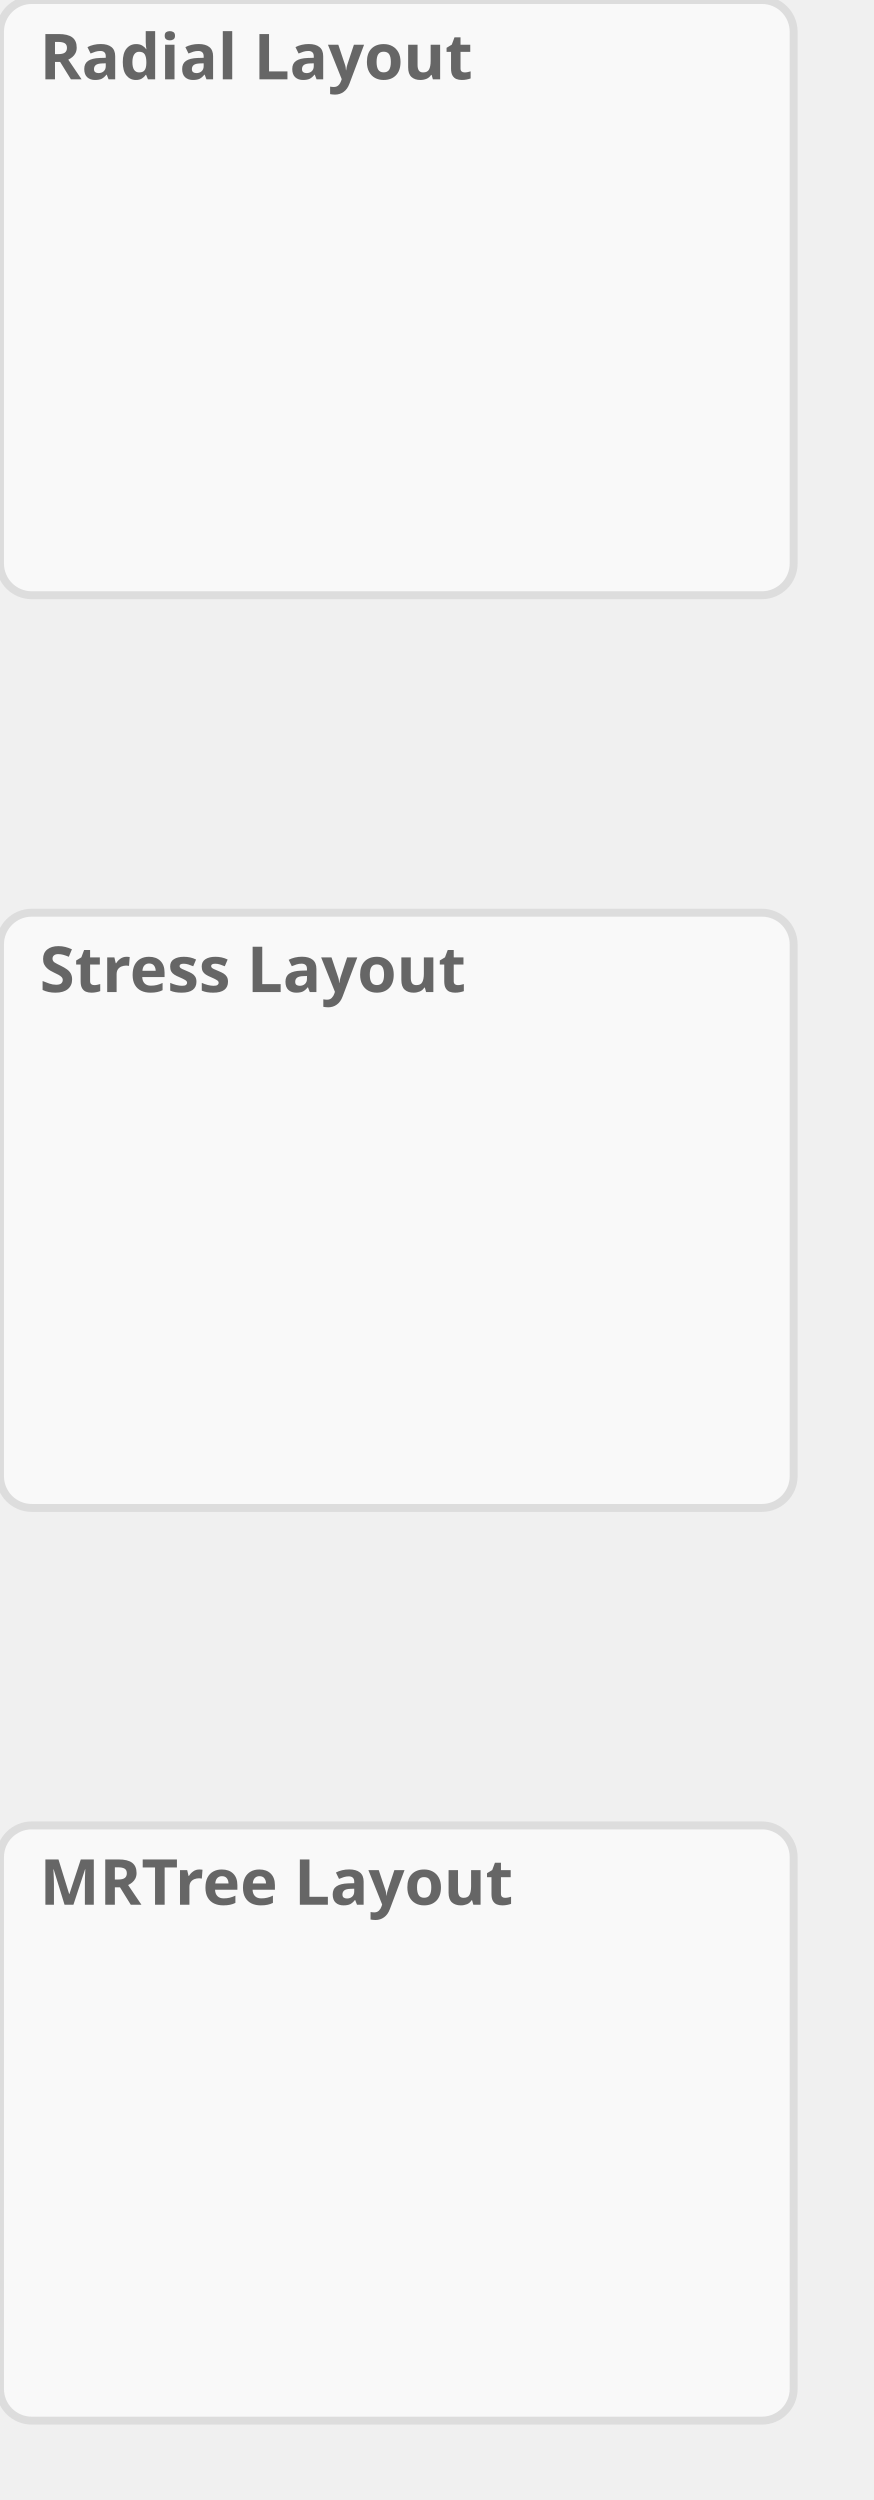
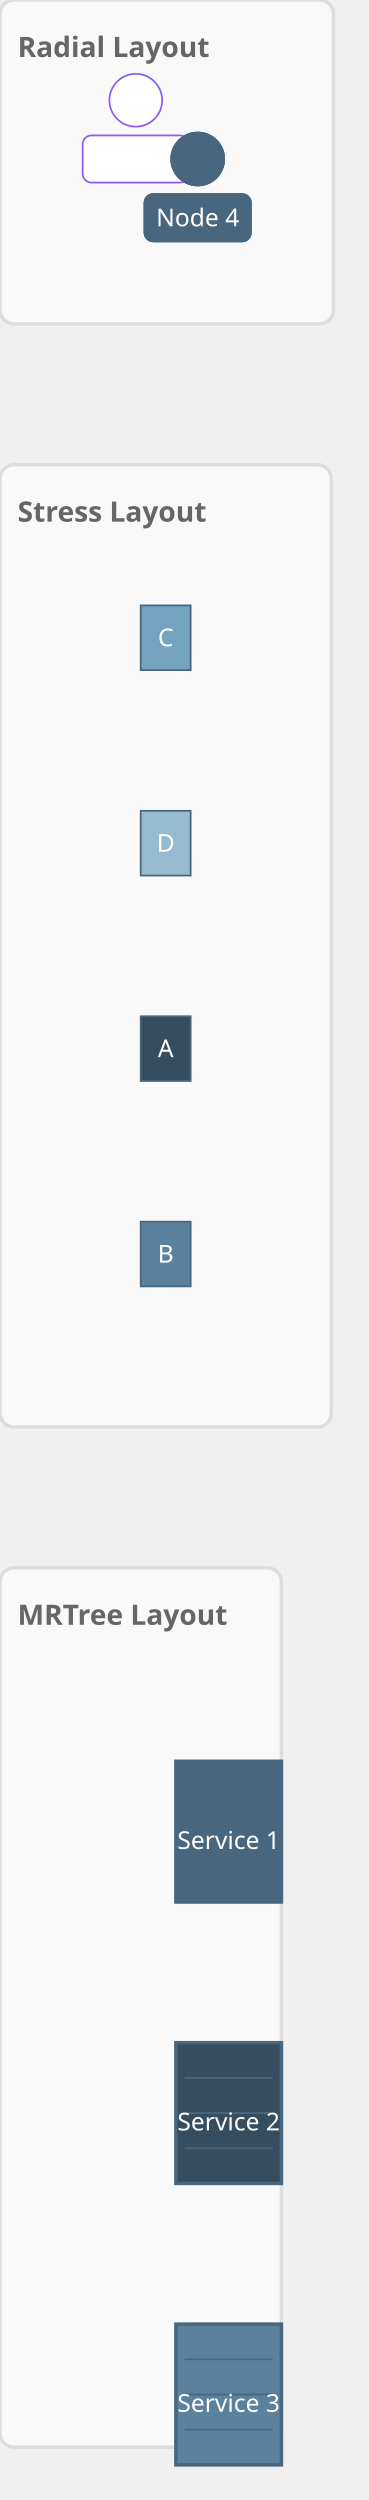
- <svg xmlns="http://www.w3.org/2000/svg" width="220" height="630" viewBox="0 0 220 630" role="img" aria-labelledby="diagram-title">
+ <svg xmlns="http://www.w3.org/2000/svg" width="209.6" height="1421.4" viewBox="0 0 209.6 1421.4" role="img" aria-labelledby="diagram-title" data-id="runiq-diagram">
  <defs>
    <style type="text/css">.runiq-node-text { font-family: sans-serif; font-size: 14px; }.runiq-edge-text { font-family: sans-serif; font-size: 12px; }.runiq-container-label { font-family: sans-serif; font-size: 16px; font-weight: bold; fill: #666; }</style>
    <pattern id="pedigree-half-fill" width="40" height="40" patternUnits="userSpaceOnUse">
      <rect x="0" y="0" width="20" height="40" fill="#000" />
      <rect x="20" y="0" width="20" height="40" fill="#fff" />
    </pattern>
  </defs>
-   <g data-runiq-container="radial-layout">
-     <rect x="0" y="0" width="200" height="150" fill="#f9f9f9" stroke="#ddd" stroke-width="2" rx="8" />
-     <text x="10" y="20" class="runiq-container-label">Radial Layout</text>
+   <g data-runiq-container="radial-layout" data-container-id="radial-layout">
+     <rect x="0" y="0" width="189.6" height="184.2" fill="#f9f9f9" stroke="#ddd" stroke-width="2" rx="8" />
+     <text x="10" y="20" text-anchor="start" dominant-baseline="hanging" class="runiq-container-label">Radial Layout</text>
  </g>
-   <g data-runiq-container="stress-layout">
-     <rect x="0" y="230" width="200" height="150" fill="#f9f9f9" stroke="#ddd" stroke-width="2" rx="8" />
-     <text x="10" y="250" class="runiq-container-label">Stress Layout</text>
+   <g data-runiq-container="stress-layout" data-container-id="stress-layout">
+     <rect x="0" y="264.2" width="188.4" height="547.2" fill="#f9f9f9" stroke="#ddd" stroke-width="2" rx="8" />
+     <text x="10" y="284.2" text-anchor="start" dominant-baseline="hanging" class="runiq-container-label">Stress Layout</text>
  </g>
-   <g data-runiq-container="mrtree-layout">
-     <rect x="0" y="460" width="200" height="150" fill="#f9f9f9" stroke="#ddd" stroke-width="2" rx="8" />
-     <text x="10" y="480" class="runiq-container-label">MRTree Layout</text>
+   <g data-runiq-container="mrtree-layout" data-container-id="mrtree-layout">
+     <rect x="0" y="891.4" width="160" height="500" fill="#f9f9f9" stroke="#ddd" stroke-width="2" rx="8" />
+     <text x="10" y="911.4" text-anchor="start" dominant-baseline="hanging" class="runiq-container-label">MRTree Layout</text>
+   </g>
+   <g data-runiq-node="node1" data-node-id="node1" data-node-shape="person">
+     <circle cx="77.2" cy="57" r="15" fill="#ffffff" stroke="#8b5cf6" stroke-width="1" />
+     <rect x="47" y="77" width="60.4" height="26.8" rx="5" fill="#ffffff" stroke="#8b5cf6" stroke-width="1" />
+     <text x="77.2" y="90.4" text-anchor="middle" dominant-baseline="middle" font-family="sans-serif" font-size="14" fill="#FFFFFF">
+       Node 1
+     </text>
+   </g>
+   <g data-runiq-node="node2" data-node-id="node2" data-node-shape="person">
+     <circle cx="112.4" cy="90.4" r="15" fill="#73a3bf" stroke="#48677e" stroke-width="1" />
+     <rect x="82.2" y="110.4" width="60.4" height="26.8" rx="5" fill="#73a3bf" stroke="#48677e" stroke-width="1" />
+     <text x="112.4" y="123.8" text-anchor="middle" dominant-baseline="middle" font-family="sans-serif" font-size="14" fill="#FFFFFF">
+       Node 2
+     </text>
+   </g>
+   <g data-runiq-node="node3" data-node-id="node3" data-node-shape="person">
+     <circle cx="112.4" cy="90.4" r="15" fill="#96bacf" stroke="#48677e" stroke-width="1" />
+     <rect x="82.2" y="110.4" width="60.4" height="26.8" rx="5" fill="#96bacf" stroke="#48677e" stroke-width="1" />
+     <text x="112.4" y="123.8" text-anchor="middle" dominant-baseline="middle" font-family="sans-serif" font-size="14" fill="#FFFFFF">
+       Node 3
+     </text>
+   </g>
+   <g data-runiq-node="node4" data-node-id="node4" data-node-shape="person">
+     <circle cx="112.4" cy="90.4" r="15" fill="#48677e" stroke="#48677e" stroke-width="1" />
+     <rect x="82.2" y="110.4" width="60.4" height="26.8" rx="5" fill="#48677e" stroke="#48677e" stroke-width="1" />
+     <text x="112.4" y="123.8" text-anchor="middle" dominant-baseline="middle" font-family="sans-serif" font-size="14" fill="#FFFFFF">
+       Node 4
+     </text>
+   </g>
+   <g data-runiq-node="snode1" data-node-id="snode1" data-node-shape="rect">
+     <rect x="80" y="577.8" width="28.4" height="36.8" fill="#364d5f" stroke="#48677e" stroke-width="1" />
+     <text x="94.2" y="596.2" text-anchor="middle" dominant-baseline="middle" font-family="sans-serif" font-size="14" fill="#FFFFFF">
+       A
+     </text>
+   </g>
+   <g data-runiq-node="snode2" data-node-id="snode2" data-node-shape="rect">
+     <rect x="80" y="694.6" width="28.4" height="36.8" fill="#5a819e" stroke="#48677e" stroke-width="1" />
+     <text x="94.2" y="713" text-anchor="middle" dominant-baseline="middle" font-family="sans-serif" font-size="14" fill="#FFFFFF">
+       B
+     </text>
+   </g>
+   <g data-runiq-node="snode3" data-node-id="snode3" data-node-shape="rect">
+     <rect x="80" y="344.2" width="28.4" height="36.8" fill="#73a3bf" stroke="#48677e" stroke-width="1" />
+     <text x="94.2" y="362.6" text-anchor="middle" dominant-baseline="middle" font-family="sans-serif" font-size="14" fill="#FFFFFF">
+       C
+     </text>
+   </g>
+   <g data-runiq-node="snode4" data-node-id="snode4" data-node-shape="rect">
+     <rect x="80" y="461" width="28.4" height="36.8" fill="#96bacf" stroke="#48677e" stroke-width="1" />
+     <text x="94.2" y="479.4" text-anchor="middle" dominant-baseline="middle" font-family="sans-serif" font-size="14" fill="#FFFFFF">
+       D
+     </text>
+   </g>
+   <g data-runiq-node="mnode1" data-node-id="mnode1" data-node-shape="service">
+     <g>
+       <rect x="100" y="1001.4" width="60" height="80" fill="#48677e" stroke="#48677e" stroke-width="2" />
+       <line x1="105" y1="1021.4" x2="155" y2="1021.4" stroke="#48677e" stroke-width="1" />
+       <line x1="105" y1="1041.4" x2="155" y2="1041.4" stroke="#48677e" stroke-width="1" />
+       <line x1="105" y1="1061.4" x2="155" y2="1061.4" stroke="#48677e" stroke-width="1" />
+       <text x="130" y="1046.4" text-anchor="middle" dominant-baseline="middle" font-family="sans-serif" font-size="14" fill="#FFFFFF">
+       Service 1
+     </text>
+     </g>
+   </g>
+   <g data-runiq-node="mnode2" data-node-id="mnode2" data-node-shape="service">
+     <g>
+       <rect x="100" y="1161.4" width="60" height="80" fill="#364d5f" stroke="#48677e" stroke-width="2" />
+       <line x1="105" y1="1181.4" x2="155" y2="1181.4" stroke="#48677e" stroke-width="1" />
+       <line x1="105" y1="1201.4" x2="155" y2="1201.4" stroke="#48677e" stroke-width="1" />
+       <line x1="105" y1="1221.4" x2="155" y2="1221.4" stroke="#48677e" stroke-width="1" />
+       <text x="130" y="1206.4" text-anchor="middle" dominant-baseline="middle" font-family="sans-serif" font-size="14" fill="#FFFFFF">
+       Service 2
+     </text>
+     </g>
+   </g>
+   <g data-runiq-node="mnode3" data-node-id="mnode3" data-node-shape="service">
+     <g>
+       <rect x="100" y="1321.4" width="60" height="80" fill="#5a819e" stroke="#48677e" stroke-width="2" />
+       <line x1="105" y1="1341.4" x2="155" y2="1341.4" stroke="#48677e" stroke-width="1" />
+       <line x1="105" y1="1361.4" x2="155" y2="1361.4" stroke="#48677e" stroke-width="1" />
+       <line x1="105" y1="1381.4" x2="155" y2="1381.4" stroke="#48677e" stroke-width="1" />
+       <text x="130" y="1366.4" text-anchor="middle" dominant-baseline="middle" font-family="sans-serif" font-size="14" fill="#FFFFFF">
+       Service 3
+     </text>
+     </g>
  </g>
</svg>
